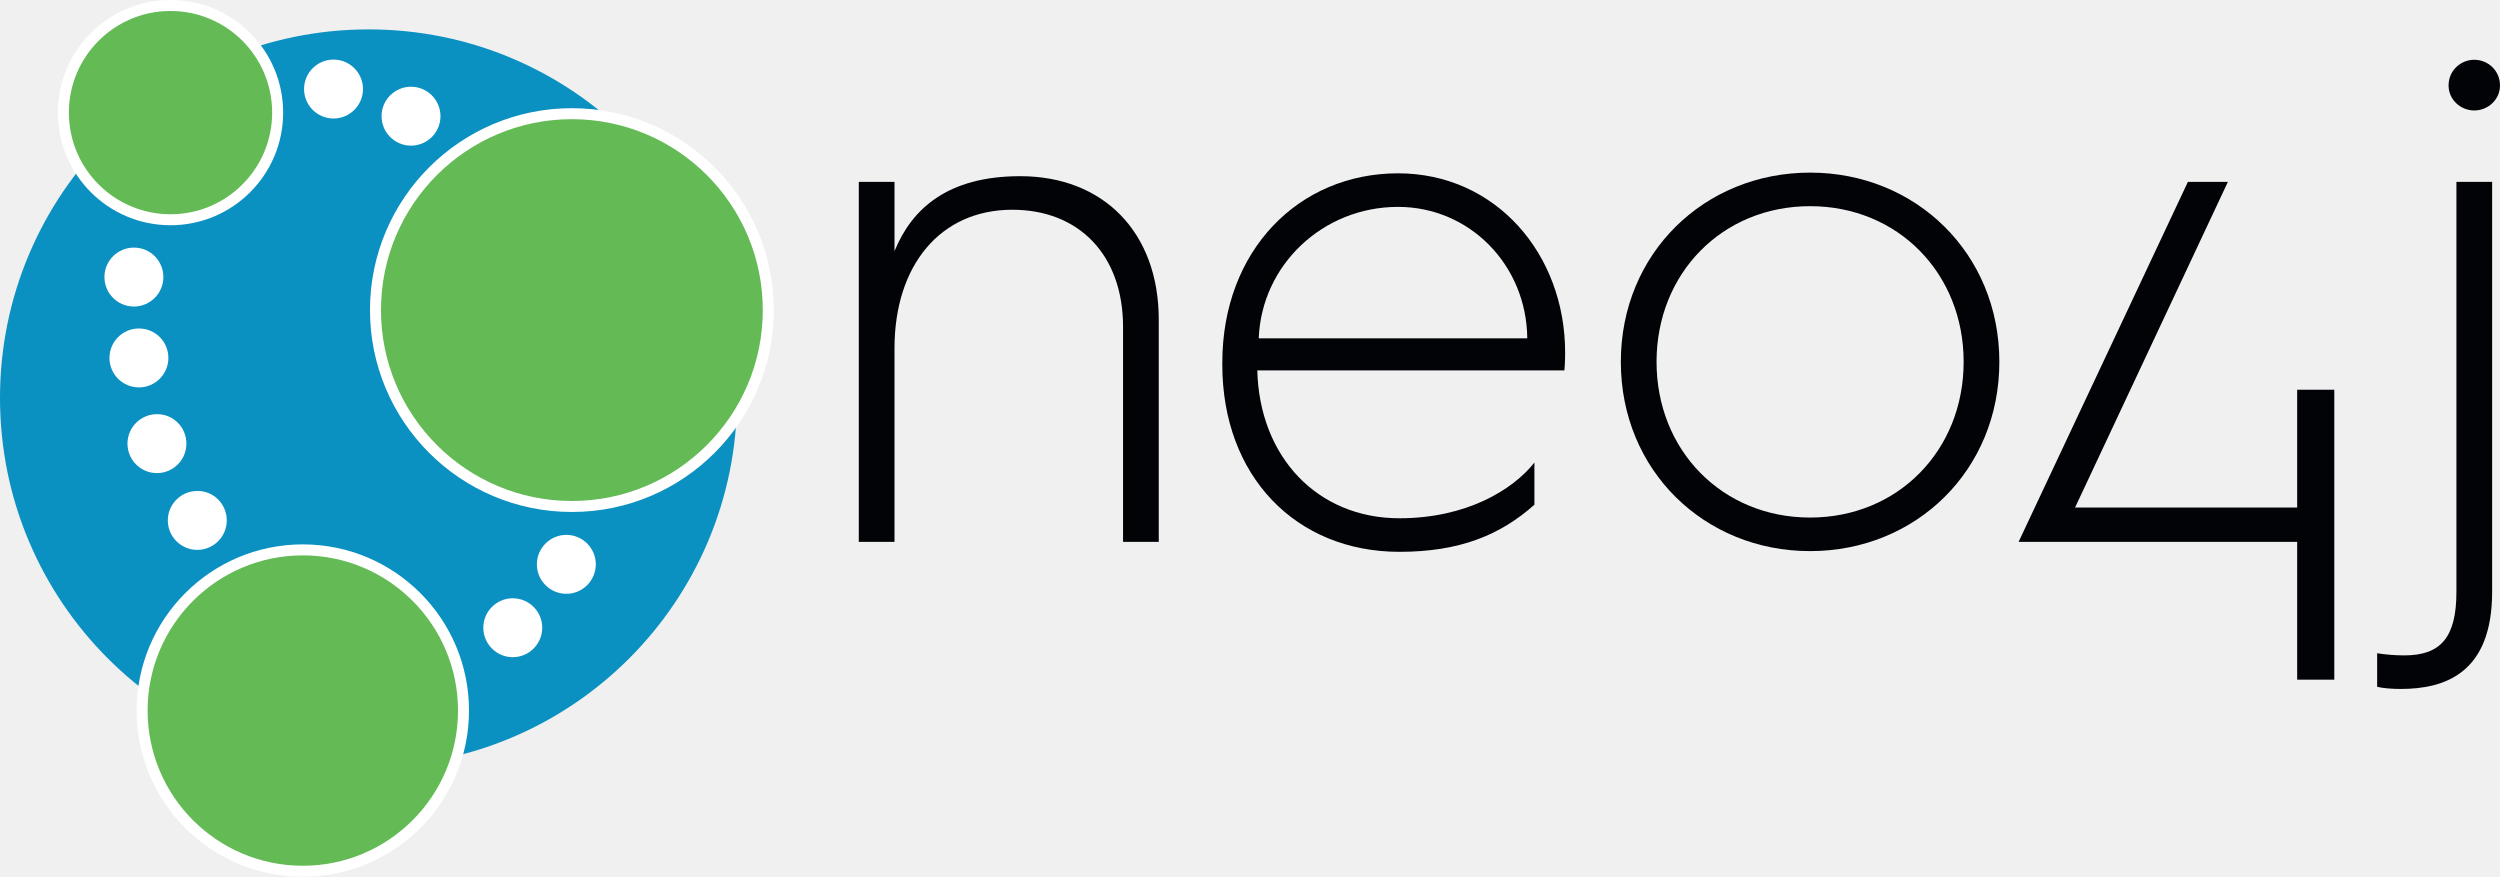
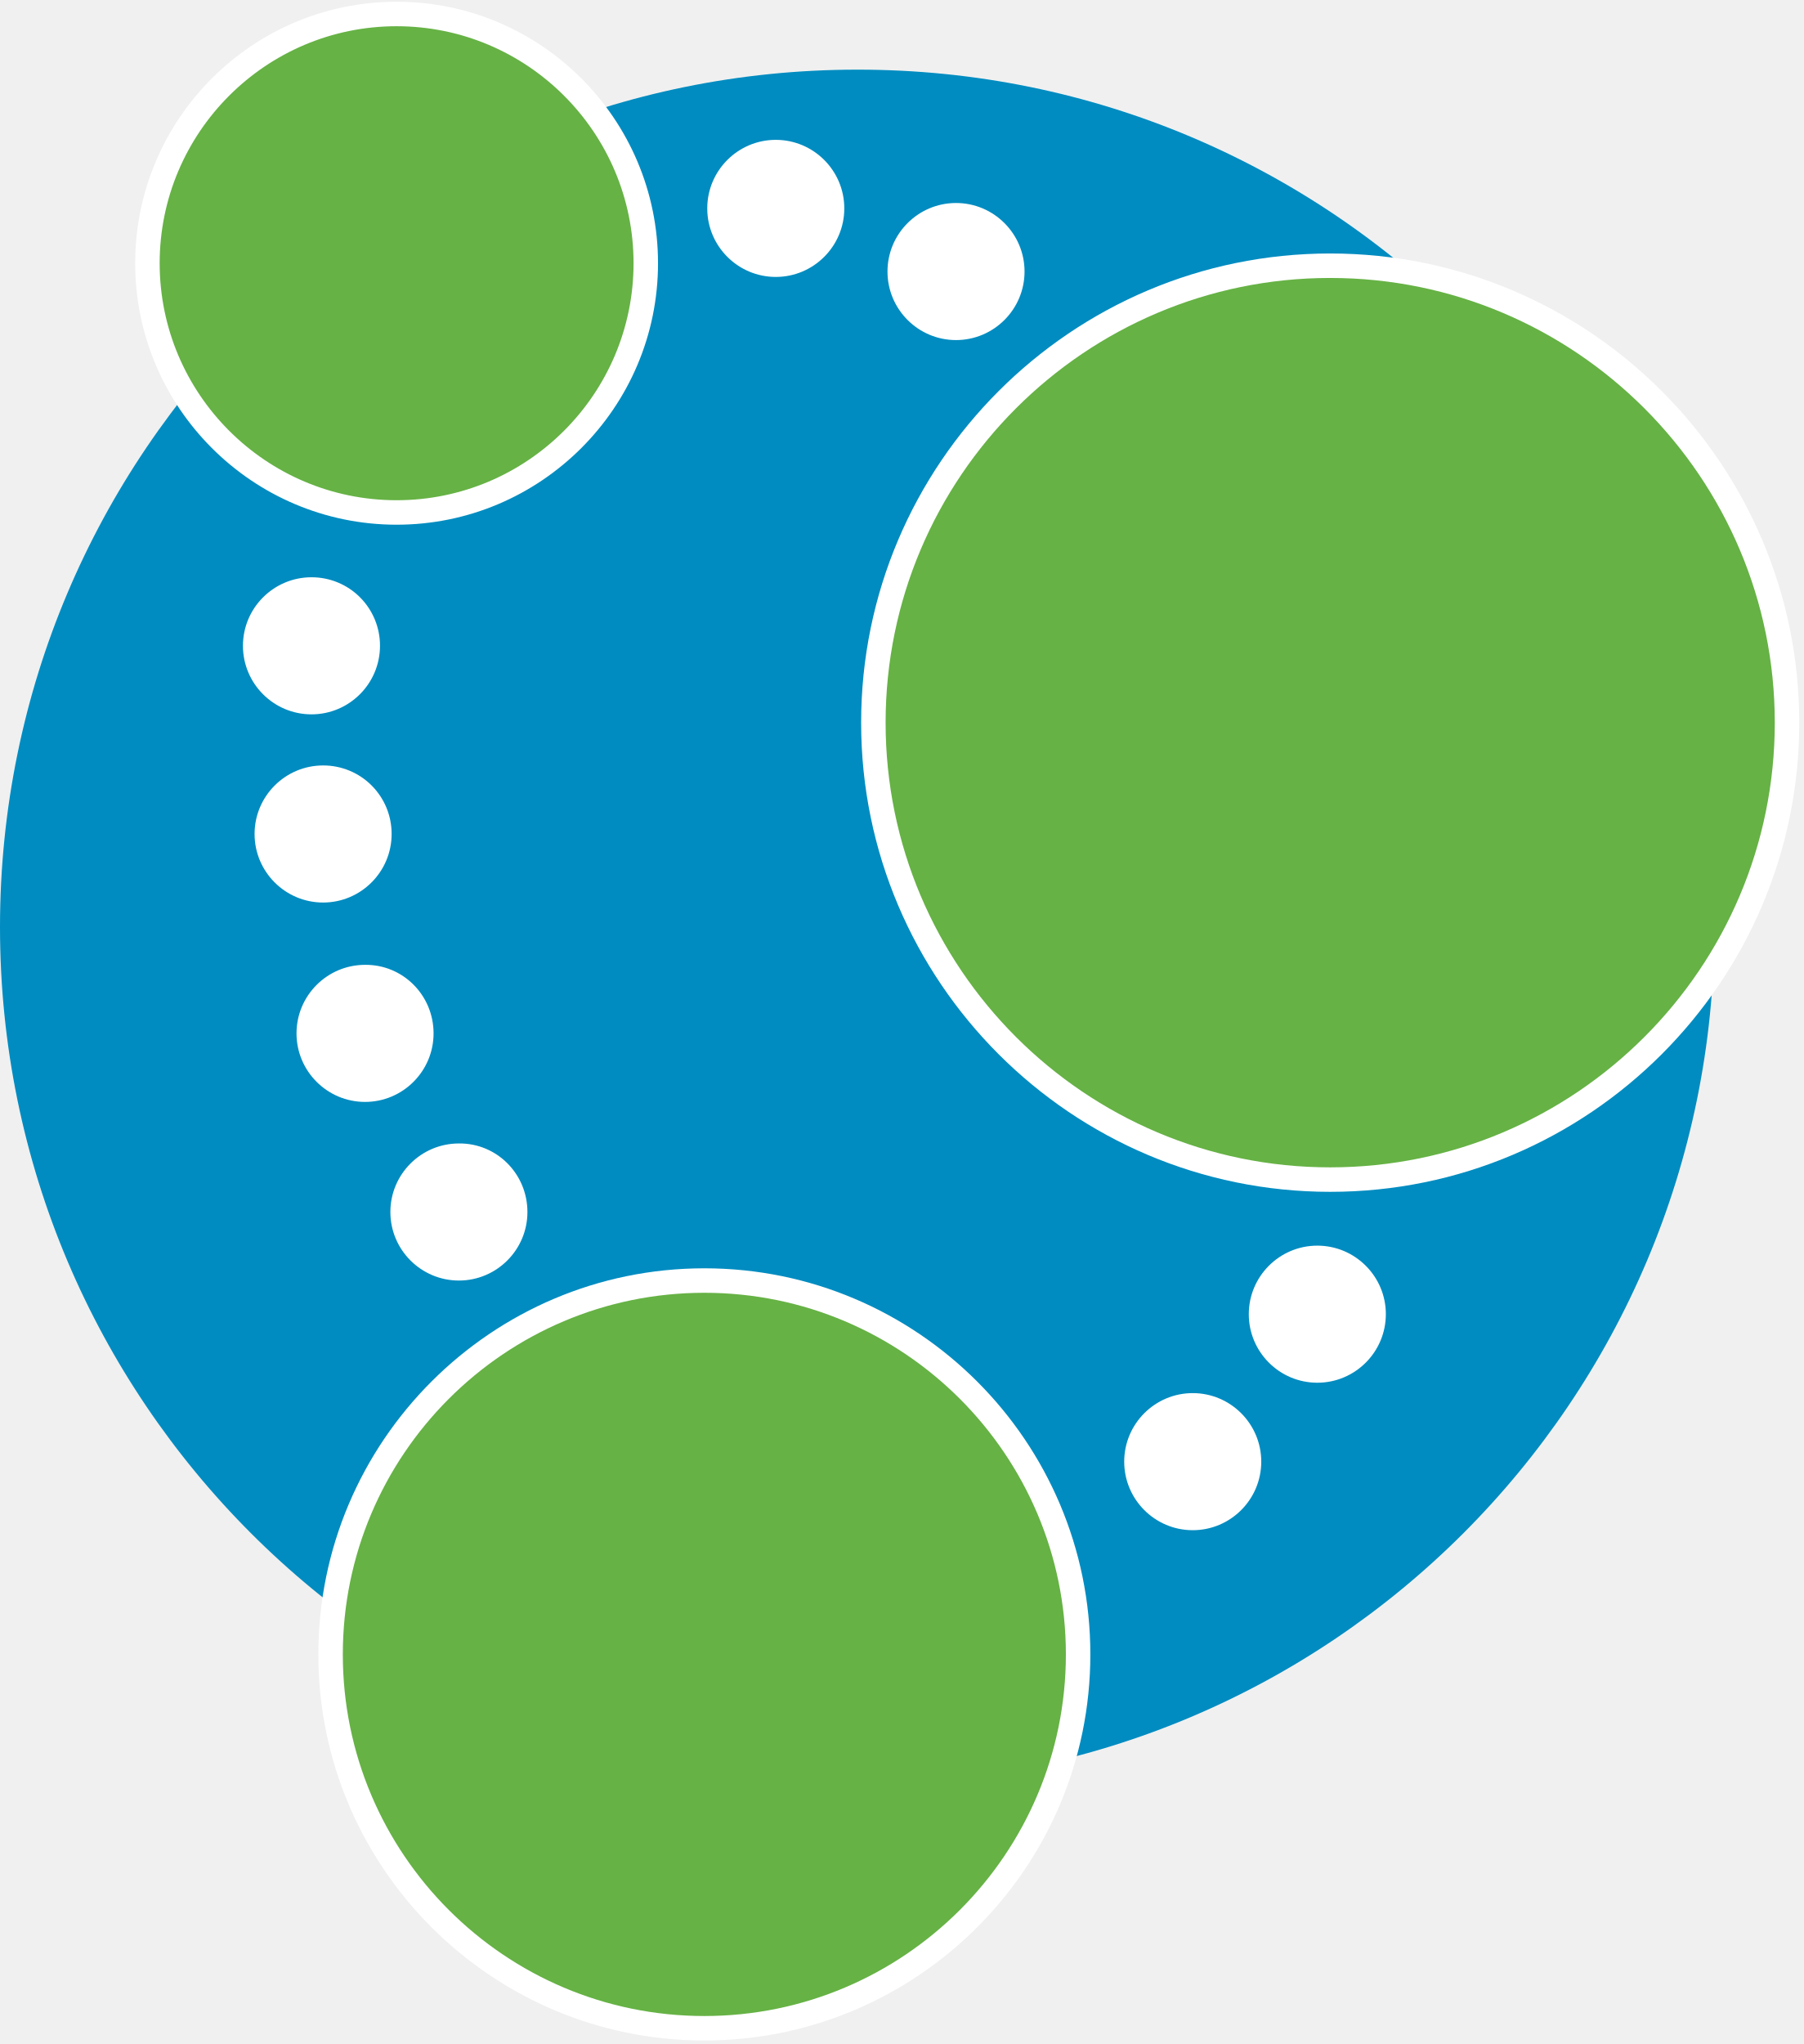
- <svg xmlns="http://www.w3.org/2000/svg" width="796.64pt" height="279.38pt" viewBox="0 0 796.64 279.38" version="1.1">
-   <defs>
-     <clipPath id="clip1">
-       <path d="M 0 125 L 198 125 L 198 279.379 L 0 279.379 Z M 0 125 " />
-     </clipPath>
-     <clipPath id="clip2">
-       <path d="M 757 19 L 796.641 19 L 796.641 220 L 757 220 Z M 757 19 " />
-     </clipPath>
-   </defs>
-   <g id="surface1">
-     <path style=" stroke:none;fill-rule:nonzero;fill:rgb(4.3%,56.499%,76.099%);fill-opacity:1;" d="M 234.859 126.805 C 234.859 191.664 182.289 244.234 117.43 244.234 C 52.57 244.234 0 191.664 0 126.805 C 0 61.945 52.57 9.371 117.43 9.371 C 182.289 9.316 234.859 61.945 234.859 126.805 " />
-     <path style=" stroke:none;fill-rule:nonzero;fill:rgb(100%,100%,100%);fill-opacity:1;" d="M 52.059 88.285 C 52.059 93.465 47.848 97.676 42.668 97.676 C 37.492 97.676 33.281 93.465 33.281 88.285 C 33.281 83.109 37.492 78.898 42.668 78.898 C 47.906 78.898 52.059 83.109 52.059 88.285 " />
-     <path style=" stroke:none;fill-rule:nonzero;fill:rgb(100%,100%,100%);fill-opacity:1;" d="M 53.652 114.059 C 53.652 119.238 49.441 123.445 44.266 123.445 C 39.086 123.445 34.875 119.238 34.875 114.059 C 34.875 108.883 39.086 104.672 44.266 104.672 C 49.441 104.672 53.652 108.824 53.652 114.059 " />
-     <path style=" stroke:none;fill-rule:nonzero;fill:rgb(100%,100%,100%);fill-opacity:1;" d="M 59.398 141.367 C 59.398 146.547 55.188 150.758 50.008 150.758 C 44.832 150.758 40.621 146.547 40.621 141.367 C 40.621 136.188 44.832 131.98 50.008 131.98 C 55.188 131.926 59.398 136.133 59.398 141.367 " />
-     <path style=" stroke:none;fill-rule:nonzero;fill:rgb(100%,100%,100%);fill-opacity:1;" d="M 72.258 165.832 C 72.258 171.012 68.047 175.223 62.867 175.223 C 57.691 175.223 53.48 171.012 53.48 165.832 C 53.48 160.656 57.691 156.445 62.867 156.445 C 68.047 156.391 72.258 160.598 72.258 165.832 " />
-     <path style=" stroke:none;fill-rule:nonzero;fill:rgb(100%,100%,100%);fill-opacity:1;" d="M 172.789 200.027 C 172.789 205.203 168.578 209.414 163.398 209.414 C 158.223 209.414 154.012 205.203 154.012 200.027 C 154.012 194.852 158.223 190.641 163.398 190.641 C 168.578 190.641 172.789 194.852 172.789 200.027 " />
-     <path style=" stroke:none;fill-rule:nonzero;fill:rgb(100%,100%,100%);fill-opacity:1;" d="M 189.855 179.828 C 189.855 185.008 185.645 189.219 180.469 189.219 C 175.289 189.219 171.078 185.008 171.078 179.828 C 171.078 174.648 175.289 170.441 180.469 170.441 C 185.645 170.441 189.855 174.652 189.855 179.828 " />
-     <path style=" stroke:none;fill-rule:nonzero;fill:rgb(100%,100%,100%);fill-opacity:1;" d="M 140.359 37.023 C 140.359 42.203 136.148 46.41 130.973 46.41 C 125.793 46.41 121.582 42.203 121.582 37.023 C 121.582 31.848 125.793 27.637 130.973 27.637 C 136.148 27.637 140.359 31.848 140.359 37.023 " />
-     <path style=" stroke:none;fill-rule:nonzero;fill:rgb(100%,100%,100%);fill-opacity:1;" d="M 115.668 28.375 C 115.668 33.555 111.457 37.762 106.277 37.762 C 101.102 37.762 96.891 33.555 96.891 28.375 C 96.891 23.195 101.102 18.988 106.277 18.988 C 111.457 18.988 115.668 23.199 115.668 28.375 " />
-     <path style=" stroke:none;fill-rule:nonzero;fill:rgb(39.2%,73.299%,33.699%);fill-opacity:1;" d="M 182.234 36.227 C 216.797 36.227 244.816 64.246 244.816 98.809 C 244.816 133.375 216.797 161.395 182.234 161.395 C 147.668 161.395 119.648 133.375 119.648 98.809 C 119.648 64.246 147.668 36.227 182.234 36.227 " />
-     <path style="fill:none;stroke-width:35;stroke-linecap:butt;stroke-linejoin:miter;stroke:rgb(100%,100%,100%);stroke-opacity:1;stroke-miterlimit:10;" d="M 1822.344 2431.534 C 2167.969 2431.534 2448.164 2151.339 2448.164 1805.714 C 2448.164 1460.05 2167.969 1179.855 1822.344 1179.855 C 1476.68 1179.855 1196.484 1460.05 1196.484 1805.714 C 1196.484 2151.339 1476.68 2431.534 1822.344 2431.534 Z M 1822.344 2431.534 " transform="matrix(0.1,0,0,-0.1,0,279.38)" />
-     <path style=" stroke:none;fill-rule:nonzero;fill:rgb(39.2%,73.299%,33.699%);fill-opacity:1;" d="M 96.492 175.223 C 124.773 175.223 147.699 198.145 147.699 226.426 C 147.699 254.703 124.773 277.629 96.492 277.629 C 68.215 277.629 45.289 254.703 45.289 226.426 C 45.289 198.145 68.215 175.223 96.492 175.223 " />
-     <g clip-path="url(#clip1)" clip-rule="nonzero">
-       <path style="fill:none;stroke-width:35;stroke-linecap:butt;stroke-linejoin:miter;stroke:rgb(100%,100%,100%);stroke-opacity:1;stroke-miterlimit:10;" d="M 964.922 1041.573 C 1247.734 1041.573 1476.992 812.355 1476.992 529.542 C 1476.992 246.769 1247.734 17.511 964.922 17.511 C 682.148 17.511 452.891 246.769 452.891 529.542 C 452.891 812.355 682.148 1041.573 964.922 1041.573 Z M 964.922 1041.573 " transform="matrix(0.1,0,0,-0.1,0,279.38)" />
-     </g>
-     <path style=" stroke:none;fill-rule:nonzero;fill:rgb(39.2%,73.299%,33.699%);fill-opacity:1;" d="M 54.336 1.75 C 73.188 1.75 88.473 17.031 88.473 35.887 C 88.473 54.738 73.188 70.023 54.336 70.023 C 35.48 70.023 20.199 54.738 20.199 35.887 C 20.199 17.031 35.48 1.75 54.336 1.75 " />
-     <path style="fill:none;stroke-width:35;stroke-linecap:butt;stroke-linejoin:miter;stroke:rgb(100%,100%,100%);stroke-opacity:1;stroke-miterlimit:10;" d="M 543.359 2776.3 C 731.875 2776.3 884.727 2623.488 884.727 2434.933 C 884.727 2246.417 731.875 2093.566 543.359 2093.566 C 354.805 2093.566 201.992 2246.417 201.992 2434.933 C 201.992 2623.488 354.805 2776.3 543.359 2776.3 Z M 543.359 2776.3 " transform="matrix(0.1,0,0,-0.1,0,279.38)" />
-     <path style=" stroke:none;fill-rule:nonzero;fill:rgb(0.4%,1.199%,2.399%);fill-opacity:1;" d="M 273.664 57.961 L 285.043 57.961 L 285.043 80.035 C 290.504 66.609 301.883 56.141 325.094 56.141 C 351.492 56.141 369.246 73.891 369.246 101.883 L 369.246 172.66 L 357.867 172.66 L 357.867 104.16 C 357.867 81.176 343.754 66.836 322.59 66.836 C 299.605 66.836 285.039 84.586 285.039 110.984 L 285.039 172.66 L 273.66 172.66 L 273.66 57.961 L 273.664 57.961 " />
-     <path style=" stroke:none;fill-rule:nonzero;fill:rgb(0.4%,1.199%,2.399%);fill-opacity:1;" d="M 486.676 107.801 C 486.449 84.359 468.242 65.926 445.484 65.926 C 421.59 65.926 402.016 84.359 401.105 107.801 Z M 389.5 115.539 C 389.5 79.809 413.852 55.23 445.484 55.23 C 476.66 55.23 498.738 80.945 498.738 112.352 C 498.738 112.352 498.738 115.766 498.508 118.039 L 400.648 118.039 C 401.332 145.578 419.766 165.148 445.938 165.148 C 467.328 165.148 482.121 156.047 488.949 147.398 L 488.949 160.824 C 478.25 170.383 465.281 175.844 445.938 175.844 C 412.938 175.844 389.496 151.723 389.496 116.219 L 389.496 115.539 L 389.5 115.539 " />
-     <path style=" stroke:none;fill-rule:nonzero;fill:rgb(0.4%,1.199%,2.399%);fill-opacity:1;" d="M 576.797 164.922 C 604.789 164.922 625.727 143.531 625.727 115.312 C 625.727 87.094 604.789 65.699 576.797 65.699 C 548.805 65.699 527.867 87.094 527.867 115.312 C 527.867 143.531 548.805 164.922 576.797 164.922 Z M 576.797 55.004 C 610.48 55.004 637.105 80.719 637.105 115.309 C 637.105 149.902 610.48 175.617 576.797 175.617 C 543.117 175.617 516.488 149.902 516.488 115.309 C 516.488 80.719 543.117 55.004 576.797 55.004 " />
-     <path style=" stroke:none;fill-rule:nonzero;fill:rgb(0.4%,1.199%,2.399%);fill-opacity:1;" d="M 697.184 57.961 L 709.93 57.961 L 661.227 161.734 L 732.004 161.734 L 732.004 124.188 L 743.836 124.188 L 743.836 216.582 L 732.004 216.582 L 732.004 172.66 L 643.246 172.66 L 697.184 57.961 " />
-     <g clip-path="url(#clip2)" clip-rule="nonzero">
-       <path style=" stroke:none;fill-rule:nonzero;fill:rgb(0.4%,1.199%,2.399%);fill-opacity:1;" d="M 780.25 27.238 C 780.25 22.457 784.121 19.047 788.445 19.047 C 792.77 19.047 796.637 22.457 796.637 27.238 C 796.637 31.789 792.77 35.203 788.445 35.203 C 784.121 35.203 780.25 31.789 780.25 27.238 Z M 782.754 57.961 L 794.133 57.961 L 794.133 188.59 C 794.133 214.309 779.34 219.539 765.004 219.539 C 762.273 219.539 759.312 219.312 757.492 218.859 L 757.492 208.16 C 760.223 208.617 763.41 208.844 766.141 208.844 C 777.746 208.844 782.754 203.156 782.754 188.59 L 782.754 57.961 " />
-     </g>
-   </g>
+ <svg xmlns="http://www.w3.org/2000/svg" width="2207" height="2500" viewBox="0 0 256 290" preserveAspectRatio="xMinYMin meet">
+   <path d="M243.29 131.526c0 67.188-54.458 121.645-121.645 121.645S0 198.714 0 131.526C0 64.34 54.458 9.882 121.645 9.882c67.187-.059 121.644 54.457 121.644 121.644" fill="#008CC1" />
+   <path d="M53.927 91.626c0 5.364-4.361 9.725-9.724 9.725-5.364 0-9.725-4.36-9.725-9.725 0-5.363 4.36-9.724 9.725-9.724a9.696 9.696 0 0 1 9.724 9.724M55.577 118.325c0 5.363-4.361 9.725-9.724 9.725s-9.725-4.362-9.725-9.725c0-5.364 4.362-9.724 9.725-9.724a9.696 9.696 0 0 1 9.724 9.724M61.53 146.615c0 5.363-4.362 9.724-9.725 9.724-5.363 0-9.725-4.361-9.725-9.724 0-5.365 4.362-9.725 9.725-9.725 5.363-.059 9.724 4.302 9.724 9.725M74.85 171.957c0 5.363-4.363 9.725-9.726 9.725s-9.724-4.362-9.724-9.725c0-5.364 4.361-9.724 9.724-9.724 5.363-.06 9.725 4.302 9.725 9.724M178.99 207.378c0 5.363-4.361 9.724-9.725 9.724-5.363 0-9.724-4.361-9.724-9.724s4.36-9.725 9.724-9.725 9.725 4.362 9.725 9.725M196.67 186.455c0 5.363-4.36 9.724-9.725 9.724-5.363 0-9.724-4.36-9.724-9.724 0-5.363 4.361-9.725 9.724-9.725 5.365 0 9.726 4.362 9.726 9.725M145.396 38.525c0 5.363-4.362 9.724-9.725 9.724-5.363 0-9.724-4.36-9.724-9.724 0-5.363 4.361-9.724 9.724-9.724s9.725 4.36 9.725 9.724M119.818 29.567c0 5.363-4.362 9.724-9.725 9.724-5.363 0-9.724-4.36-9.724-9.724 0-5.363 4.36-9.725 9.724-9.725 5.363 0 9.725 4.362 9.725 9.725" fill="#FFF" />
+   <path d="M188.773 37.7c35.804 0 64.83 29.026 64.83 64.83s-29.026 64.83-64.83 64.83c-35.805 0-64.83-29.026-64.83-64.83s29.025-64.83 64.83-64.83" fill="#66B245" />
+   <path d="M188.773 169.096c-36.705 0-66.567-29.862-66.567-66.566 0-36.705 29.862-66.566 66.567-66.566 36.704 0 66.566 29.86 66.566 66.566 0 36.704-29.862 66.566-66.566 66.566zm0-129.66c-34.79 0-63.094 28.305-63.094 63.094 0 34.79 28.304 63.093 63.094 63.093 34.79 0 63.093-28.303 63.093-63.093 0-34.79-28.303-63.093-63.093-63.093z" fill="#FFF" />
+   <path d="M99.956 181.682c29.294 0 53.043 23.747 53.043 53.042 0 29.294-23.749 53.043-53.043 53.043-29.295 0-53.043-23.749-53.043-53.043 0-29.295 23.748-53.042 53.043-53.042" fill="#66B245" />
+   <path d="M99.956 289.503c-30.206 0-54.779-24.574-54.779-54.779 0-30.206 24.573-54.779 54.78-54.779 30.205 0 54.778 24.573 54.778 54.78 0 30.204-24.573 54.778-54.779 54.778zm0-106.085c-28.29 0-51.306 23.015-51.306 51.306 0 28.29 23.016 51.306 51.306 51.306s51.306-23.016 51.306-51.306-23.016-51.306-51.306-51.306z" fill="#FFF" />
+   <path d="M56.284 1.984c19.53 0 35.362 15.833 35.362 35.362 0 19.53-15.832 35.362-35.362 35.362S20.923 56.876 20.923 37.346 36.755 1.984 56.284 1.984" fill="#66B245" />
+   <path d="M56.284 74.444c-20.456 0-37.098-16.642-37.098-37.098S35.828.248 56.284.248 93.382 16.89 93.382 37.346 76.74 74.444 56.284 74.444zm0-70.723c-18.54 0-33.625 15.084-33.625 33.625s15.084 33.626 33.625 33.626S89.91 55.887 89.91 37.346c0-18.54-15.085-33.625-33.626-33.625z" fill="#FFF" />
</svg>
